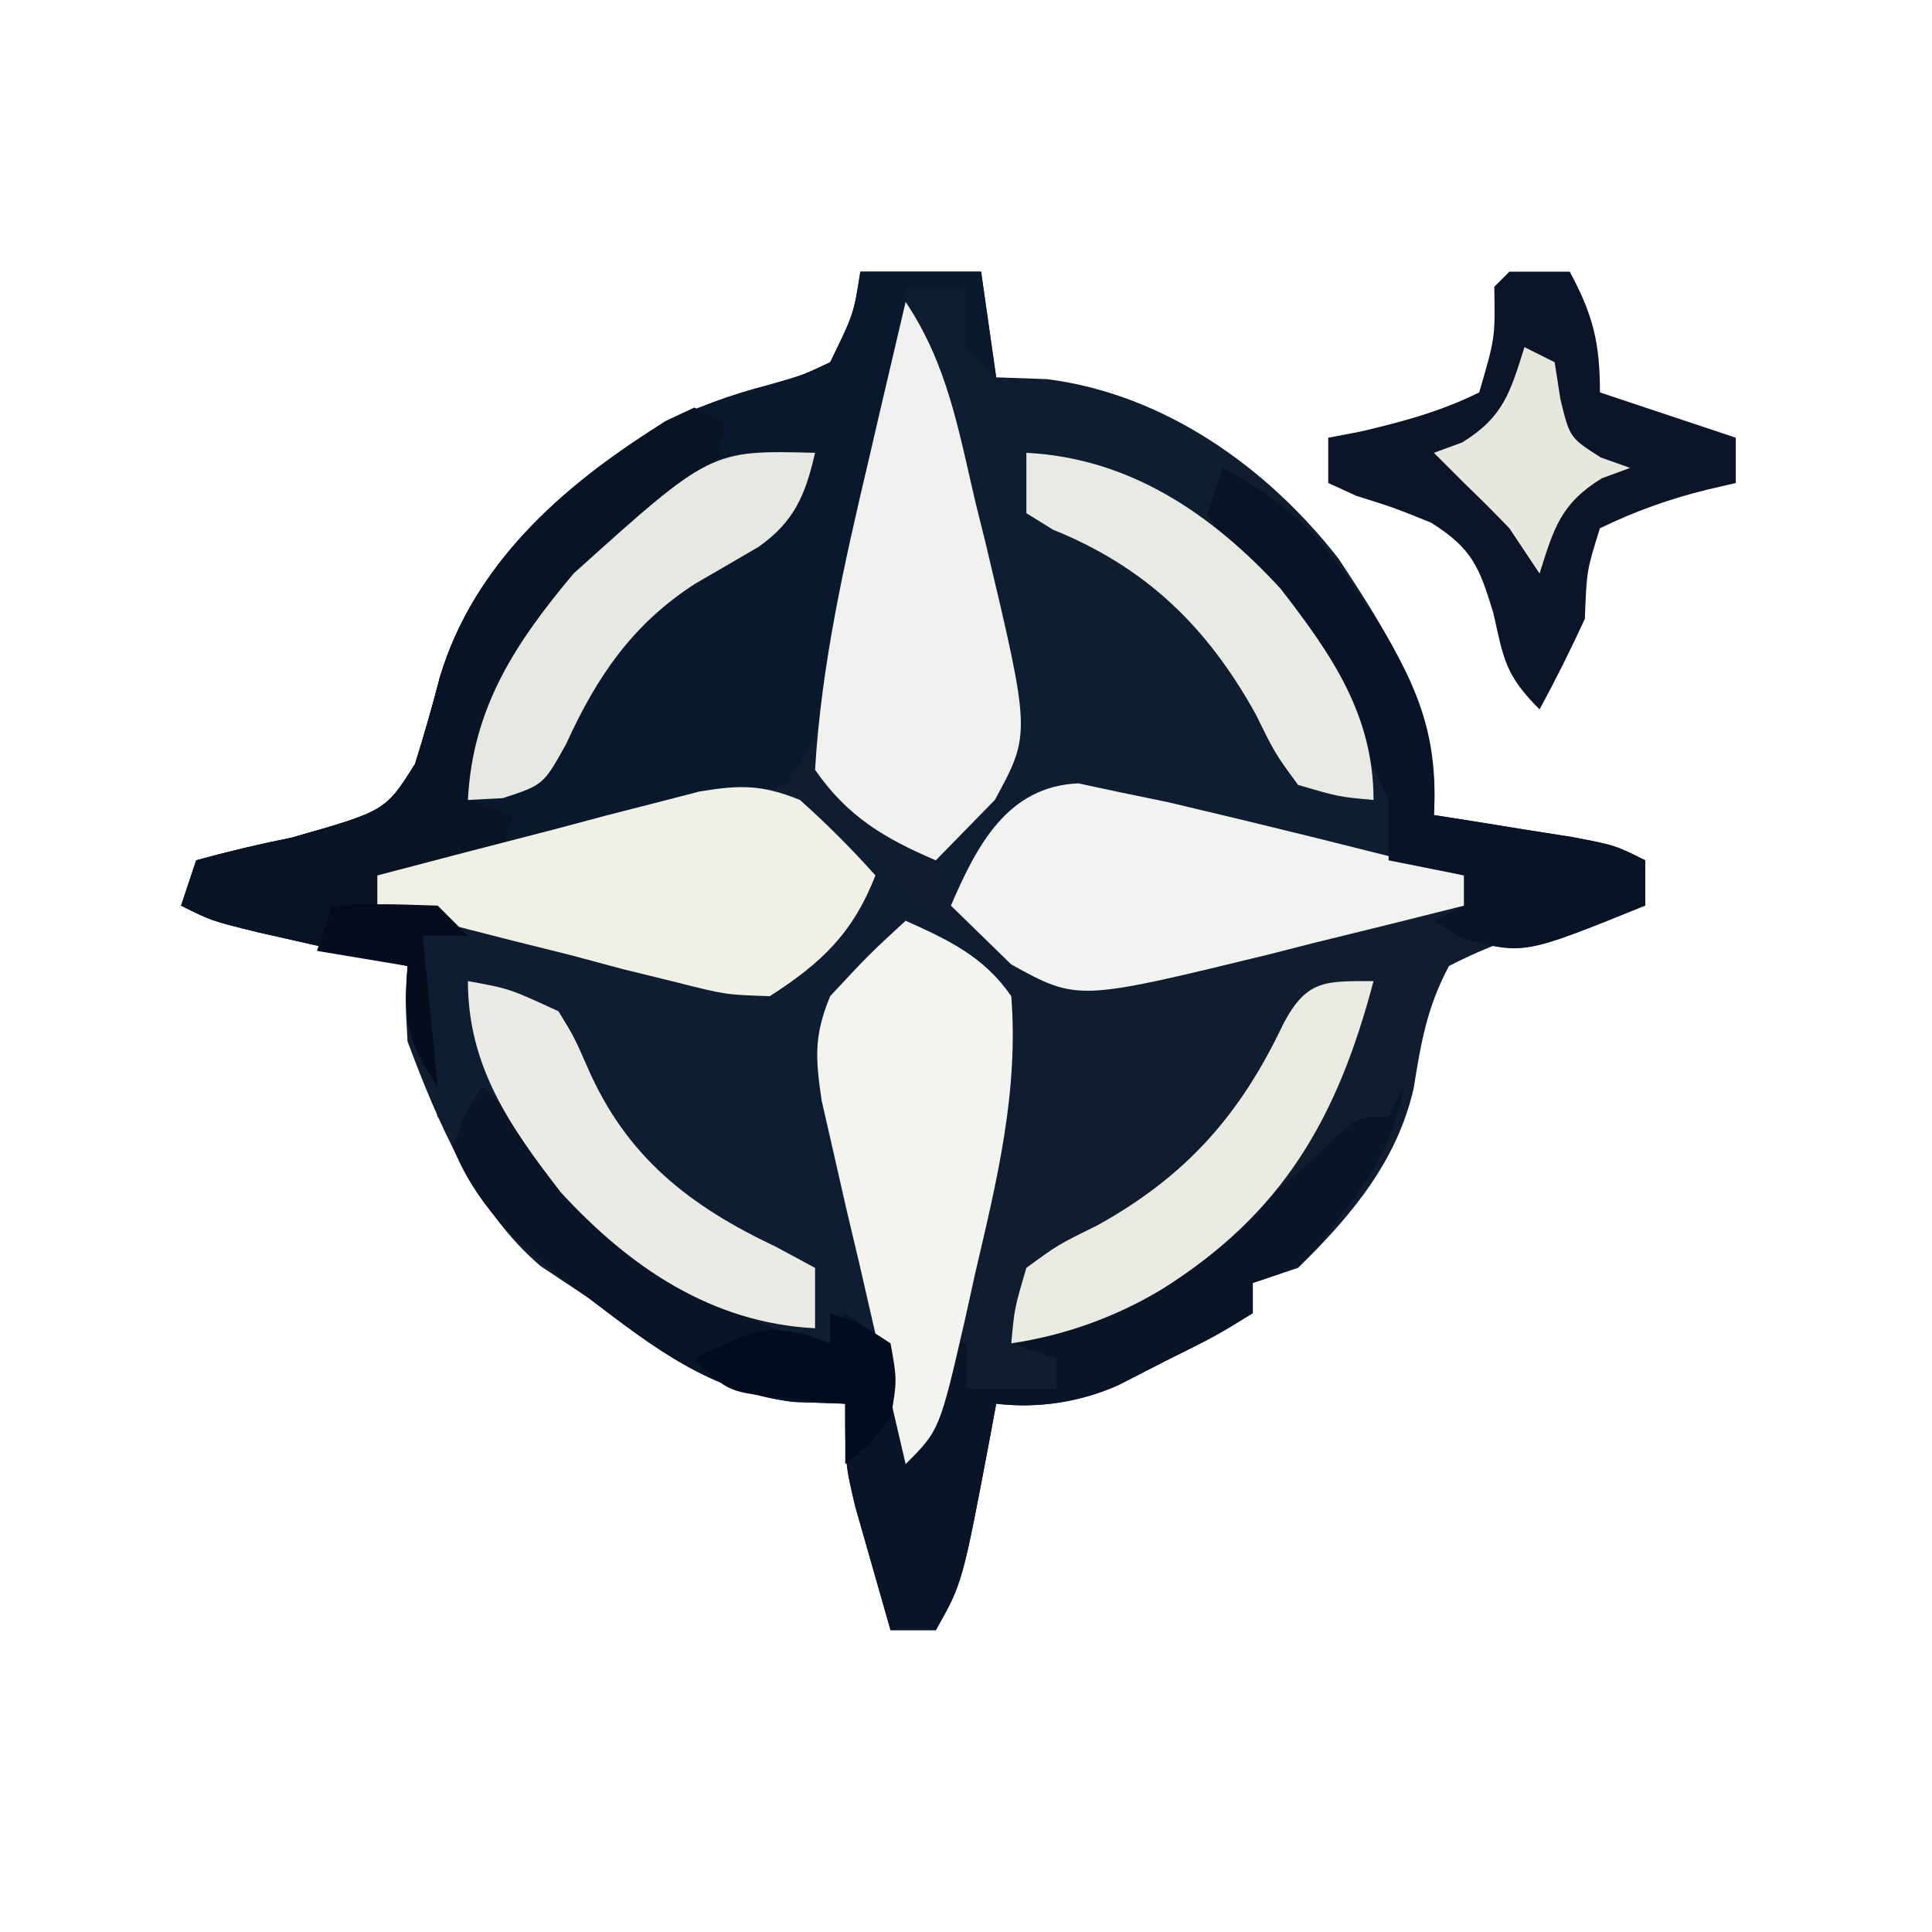
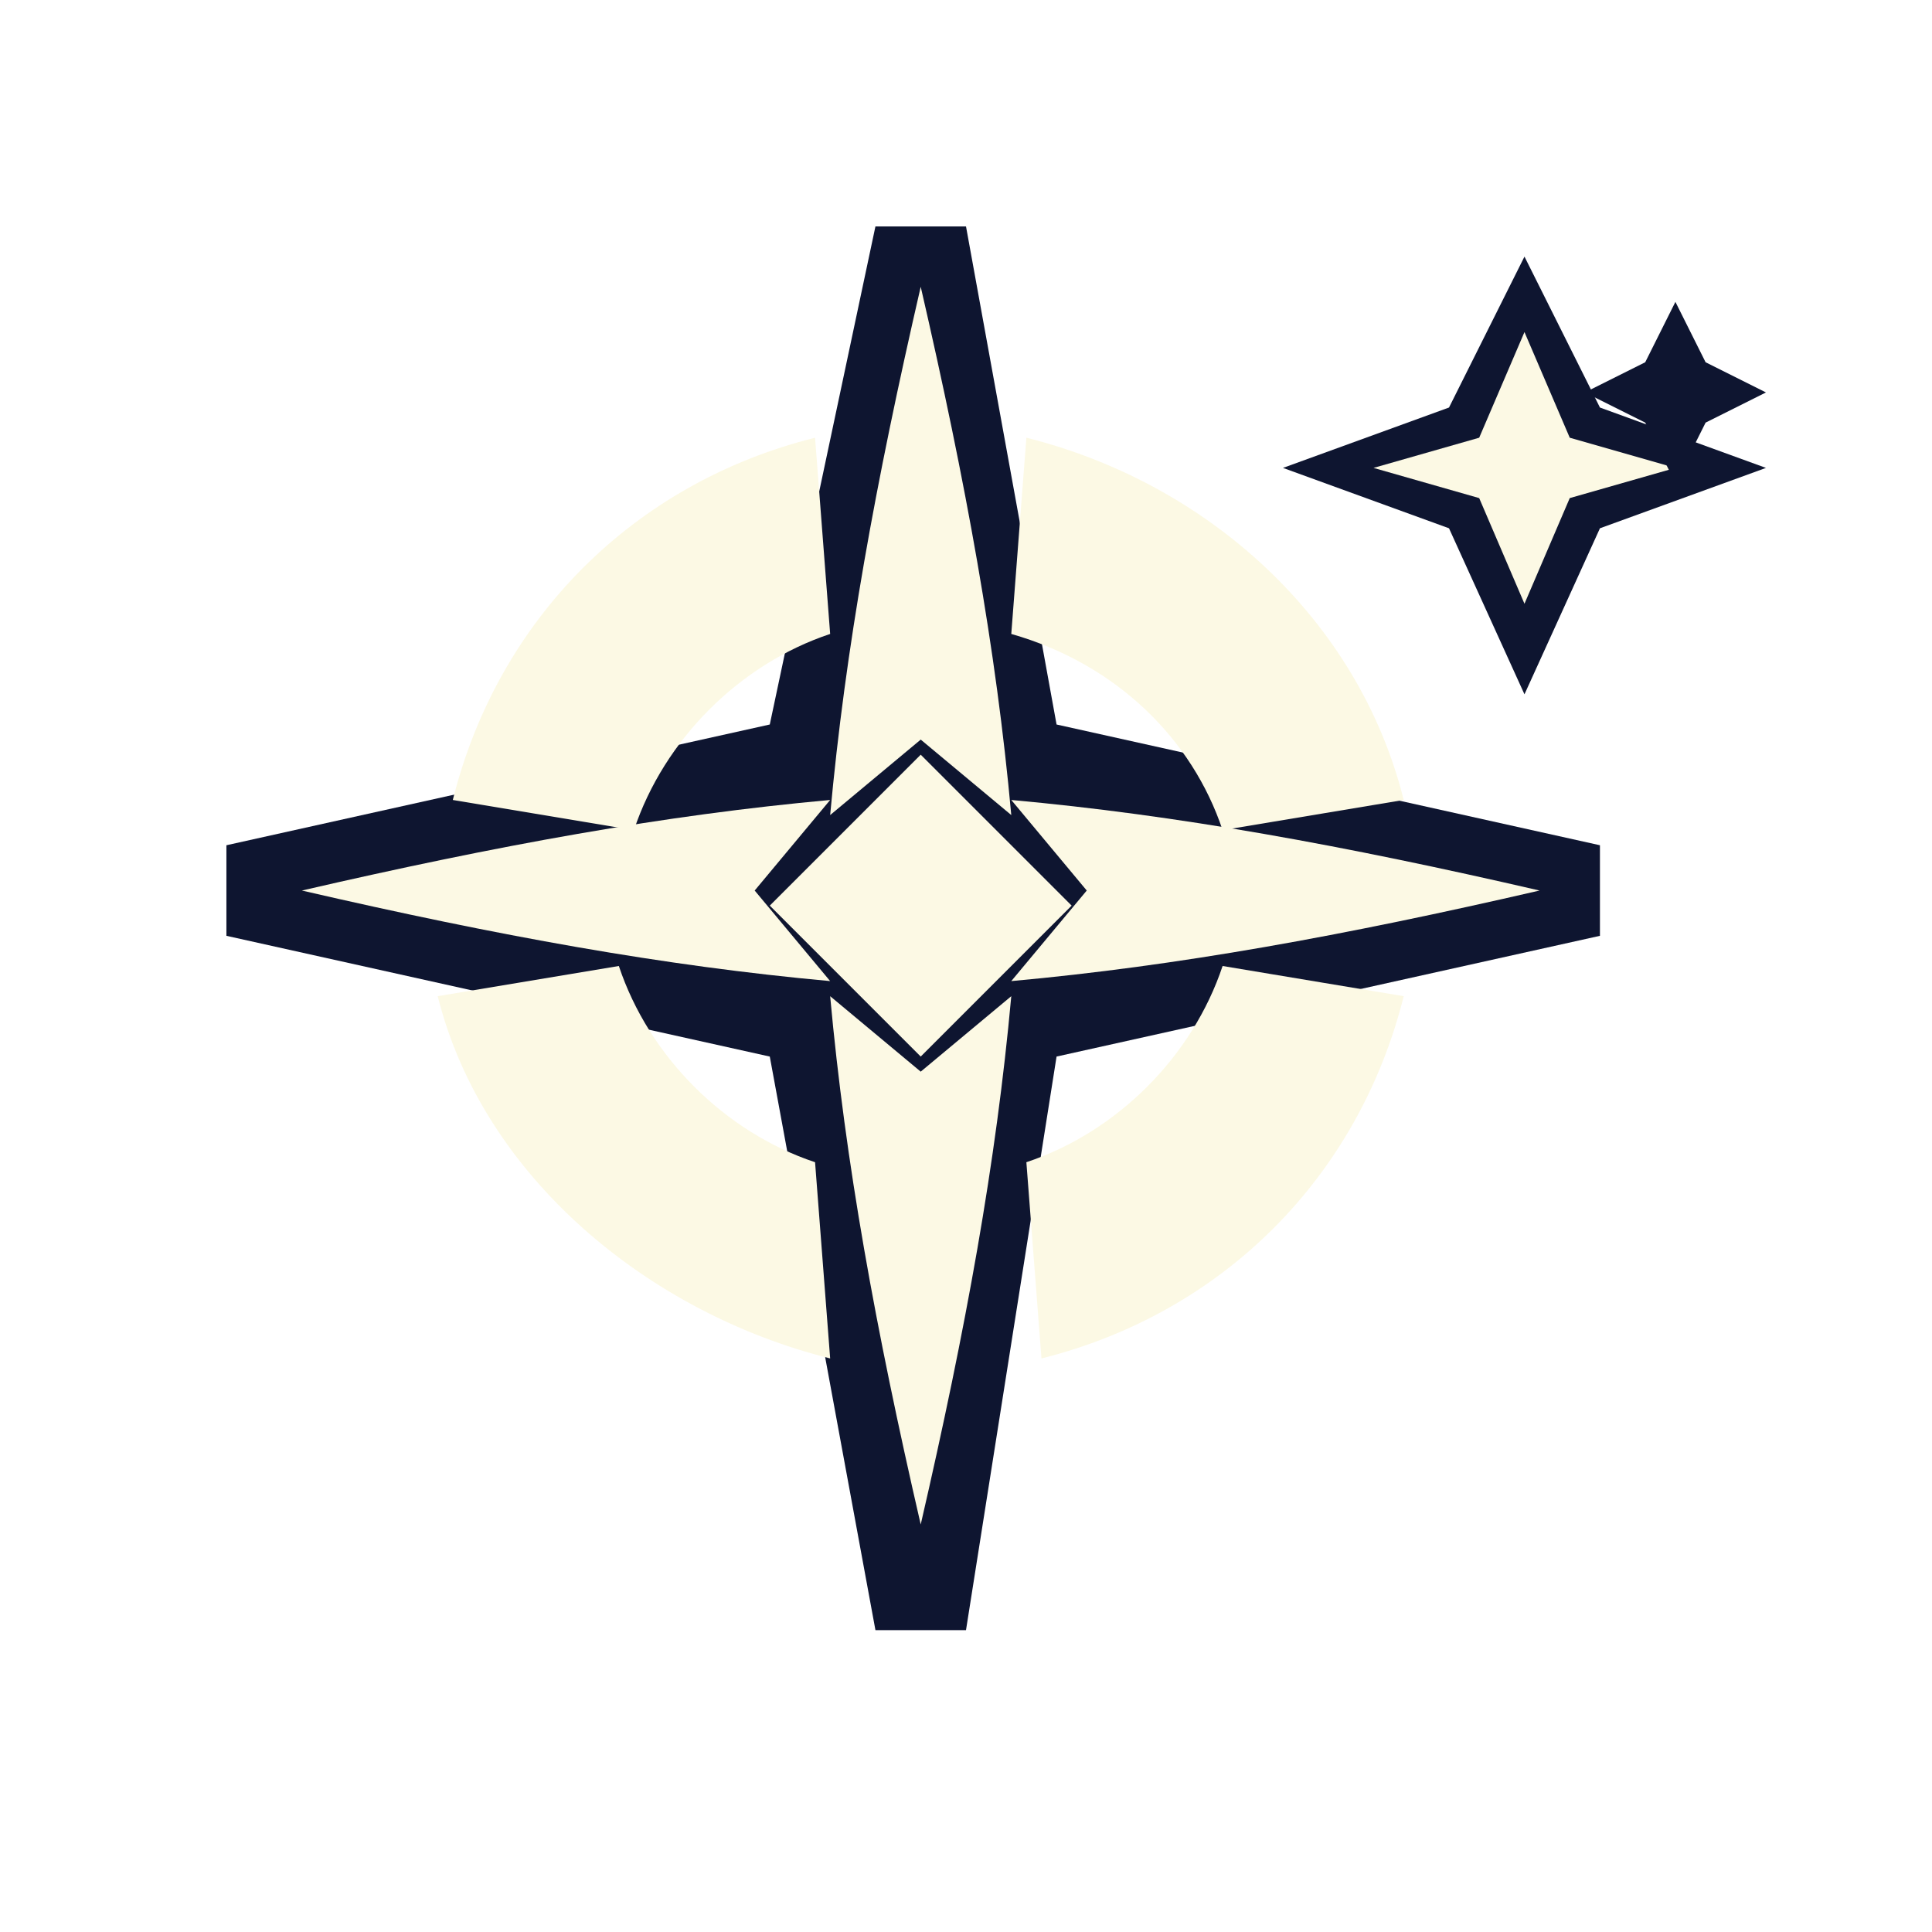
<svg xmlns="http://www.w3.org/2000/svg" width="128" height="128" viewBox="0 0 128 128">
-   <path fill="#0f1d2f" d="M57 18h8l1 7 3.38.12c7.74.99 14.56 5.81 19.3 11.89C92.24 42.4 95.4 47.39 95 54l2.55.4 3.33.54 3.3.52C107 56 107 56 109 57v3l-2.74.49c-3.71.85-6.87 1.76-10.26 3.51-1.46 2.73-1.85 5.05-2.34 8.1-1.1 4.84-4.15 8.47-7.66 11.9l-3 1v2c-2.45 1.51-2.45 1.51-5.69 3.12l-3.2 1.64A15.4 15.4 0 0 1 66 93l-.37 2.01C63.76 104.9 63.76 104.9 62 108h-3l-1.5-5.25-.84-2.95C56 97 56 97 56 93l-3.44-.12c-5.52-.69-9.22-3.6-13.56-6.88l-3.19-2.12C31.43 80.12 28.99 74.3 27 69c-.16-2.88-.16-2.88 0-5l-2.77-.62-3.61-.82-3.58-.81C14 61 14 61 12 60l1-3a90 90 0 0 1 6.31-1.5c6.23-1.77 6.23-1.77 8.19-4.89q.89-2.83 1.64-5.73c2.24-7.48 8.07-12.64 14.51-16.68a37 37 0 0 1 7.29-2.7c2.24-.64 2.24-.64 4.06-1.5 1.56-3.19 1.56-3.19 2-6" />
-   <path fill="#0e1d30" d="M60 19h4l1 6 1.72.08c5.75.42 9.66 1.38 14.28 4.92l-.02 2.39c.03 3.37 1.01 4.19 3.33 6.55A33 33 0 0 1 91 49l1.25 2.19C93 53 93 53 92 56l2.5.88L97 58v2q-5.03 1.27-10.06 2.5l-2.86.72c-12.54 3.06-12.54 3.06-17.04.79C64.57 61.7 63.09 60.26 62 57q-1.98-1.02-4-2c-2.31-1.56-2.31-1.56-4-4 0-6.57 1.86-12.84 3.54-19.15A97 97 0 0 0 60 19" />
-   <path fill="#0e1d32" d="M54.74 54.2q2.79 2.43 5.5 4.93l1.98 1.69c3.03 2.76 4.62 4.29 5.35 8.4a193 193 0 0 1-2.94 15.1l-.68 3.03c-1.7 7.4-1.7 7.4-3.95 9.65l-2-8-3.31.69-3.7.3c-1.45-1.3-1.45-1.3-3-3q-2.12-1.36-4.3-2.67c-4.71-3.06-7.66-6.64-10.7-11.32l-2 2-2-1c-.44-2.68-.44-2.68-.68-6l-.26-3.31-.05-2.7 1-1-4-1v-2l11.75-3.05 3.37-.9 3.24-.82 2.98-.78c3.52-.58 5.46-.26 8.4 1.76" />
-   <path fill="#09182c" d="M57 18h8l1 7-2-2v-4h-4l.18 2.77c0 5.51-1.63 10.69-3.06 15.98l-.81 3.15C54.27 48.6 54.27 48.6 52 52c-2.38.89-2.38.89-5.34 1.61l-3.22.79-3.38.79-3.36.82C28.48 58 28.48 58 25 58v2l6 1-3 1 1 10c-2.15-3.23-2.2-4.28-2-8l-2.77-.62-3.61-.82-3.58-.81C14 61 14 61 12 60l1-3a90 90 0 0 1 6.31-1.5c6.23-1.77 6.23-1.77 8.19-4.89q.89-2.83 1.64-5.73c2.24-7.48 8.07-12.64 14.51-16.68a37 37 0 0 1 7.29-2.7c2.24-.64 2.24-.64 4.06-1.5 1.56-3.19 1.56-3.19 2-6" />
-   <path fill="#091426" d="M32 72c2.45 2.38 4.74 4.62 6.69 7.44C42.88 84.08 48.81 87.8 55 89l1-2c3.61 2.4 3.85 3.95 5 8l1-6h2v3h6v-2l-3-1 2.75-1.25c7.09-3.33 12.94-6.66 18.58-12.25C90 74 90 74 92 74l1-2c-.62 3.35-1.83 5.48-3.88 8.19l-1.55 2.1C86 84 86 84 83 85v2c-2.45 1.51-2.45 1.51-5.69 3.12l-3.2 1.64A15.4 15.4 0 0 1 66 93l-.37 2.01C63.76 104.9 63.76 104.9 62 108h-3l-1.5-5.25-.84-2.95C56 97 56 97 56 93l-3.44-.12C47.05 92.19 43.32 89.3 39 86l-1.8-1.33C34 82.17 31.55 79.78 30 76c.81-2.31.81-2.31 2-4" />
-   <path fill="#0c1427" d="M100 18h4c1.55 2.87 2 4.73 2 8l9 3v3l-1.93.45A35 35 0 0 0 106 35c-.88 2.81-.88 2.81-1 6q-1.4 3.05-3 6c-2.28-2.28-2.37-3.31-3.06-6.38-.93-3.05-1.4-4.28-4.14-6-2.49-1-2.49-1-4.94-1.77L88 32v-3l2.15-.41c2.8-.66 5.27-1.32 7.85-2.59 1.06-3.62 1.06-3.62 1-7z" />
-   <path fill="#081324" d="m46 27 2 1c-.36 2.75-.76 3.79-2.89 5.64l-2.36 1.61C36.39 39.97 33.1 45.37 31 53l3 1-1 3c-1.85.51-1.85.51-4.06.69L25 58v2l6 1-3 1 1 10c-2.15-3.23-2.2-4.28-2-8l-2.77-.62-3.61-.82-3.58-.81C14 61 14 61 12 60l1-3a90 90 0 0 1 6.31-1.5c6.23-1.77 6.23-1.77 8.19-4.89q.89-2.83 1.64-5.73c2.32-7.75 8.38-12.71 14.94-16.98z" />
-   <path fill="#f0f1ef" d="M60 20c2.77 4.15 3.49 8.43 4.62 13.25l.7 2.82c2.98 12.55 2.98 12.55.59 16.93L62 57c-3.42-1.46-5.87-2.92-8-6 .42-7.03 1.95-13.73 3.56-20.56l.71-3.06z" />
-   <path fill="#f3f3ef" d="M60 61c2.87 1.29 5.19 2.38 7 5 .49 6.34-.94 12.16-2.38 18.31l-.67 3.04c-1.7 7.4-1.7 7.4-3.95 9.65q-1.55-6.62-3.06-13.25l-.9-3.8-.83-3.65-.77-3.37c-.42-2.82-.52-4.32.56-6.93 2.56-2.75 2.56-2.75 5-5" />
-   <path fill="#f2f2f1" d="m71.45 51.9 2.8.6 3.15.65A889 889 0 0 1 97 58v2q-5.02 1.27-10.07 2.5l-2.85.73C71.4 66.32 71.4 66.32 67 63.9L63 60c1.71-3.98 3.75-7.91 8.45-8.1" />
-   <path fill="#f1f0e7" d="M53 53a62 62 0 0 1 5 5c-1.5 3.83-3.56 5.79-7 8-2.95-.1-2.95-.1-6.18-.92l-3.5-.86-3.63-.97-3.69-.92q-4.52-1.14-9-2.33v-2q5.87-1.55 11.75-3.06l3.37-.9 3.24-.83 2.98-.77c2.71-.45 4.14-.46 6.66.56" />
-   <path fill="#081327" d="M81 31c3.97 2.09 6.18 4.17 8.69 7.88l1.76 2.55C94.03 45.71 95.29 48.96 95 54l2.55.4 3.33.54 3.3.52C107 56 107 56 109 57v3c-8.04 3.26-8.04 3.26-12.06 2.19L95 61l2-1v-2l-5-1v-4a71 71 0 0 0-11-17.34L80 34z" />
-   <path fill="#eaeae2" d="M91 65c-2.39 9.06-5.99 15.39-14.06 20.44A27 27 0 0 1 67 89c.21-2.32.21-2.32 1-5 2.07-1.52 2.07-1.52 4.69-2.81 5.88-3.26 9.47-7.3 12.34-13.37C86.58 64.91 87.75 65 91 65" />
-   <path fill="#eaeae5" d="M68 30c6.85.35 12.29 4.05 16.84 9C88.21 43.35 91 47.35 91 53c-2.32-.21-2.32-.21-5-1-1.52-2.07-1.52-2.07-2.81-4.69-3.21-5.78-7.25-9.72-13.43-12.22L68 34z" />
-   <path fill="#ebeae4" d="M31 65c2.75.5 2.75.5 6 2 1.04 1.7 1.04 1.7 1.94 3.75 2.58 5.91 6.74 9.15 12.5 11.87L54 84v4c-6.85-.35-12.29-4.05-16.84-9C33.79 74.65 31 70.65 31 65" />
-   <path fill="#e7e8e1" d="M54 30c-.64 2.79-1.37 4.55-3.74 6.23l-4.23 2.46c-4.13 2.67-6.5 6.15-8.53 10.62C36 52 36 52 33.31 52.88L31 53c.31-6.13 3.16-10.42 7-15 9.08-8.18 9.08-8.18 16-8" />
-   <path fill="#e7e7de" d="m101 23 2 1 .38 2.44c.62 2.56.62 2.56 2.68 3.87L108 31l-1.88.69c-2.73 1.69-3.17 3.3-4.12 6.31l-2-3q-1.47-1.53-3-3l-2-2 1.88-.69c2.73-1.69 3.17-3.3 4.12-6.31" />
-   <path fill="#020c1e" d="M55 87c2 .69 2 .69 4 2 .44 2.44.44 2.44 0 5-1.5 1.81-1.5 1.81-3 3v-4l-3.88-.38c-3.87-.37-3.87-.37-6.12-2.62 4.43-2.09 4.43-2.09 7.31-1.62L55 89z" />
-   <path fill="#050d1d" d="M22 60c3.38-.12 3.38-.12 7 0l2 2h-3l1 10c-2.15-3.23-2.2-4.28-2-8l-6-1z" />
+   <path fill="#0e1530" d="M58 15h6l6 33 36 8v6l-36 8-6 38h-6l-7-38-36-8v-6l36-8z" />
+   <path fill="#fcf9e4" d="M54 29c-12 3-21 12-24 24l12 2c2-6 7-11 13-13z" />
+   <path fill="#fcf9e4" d="M68 29l-1 13c7 2 12 7 14 13l12-2c-3-12-13-21-25-24z" />
+   <path fill="#fcf9e4" d="M93 66l-12-2c-2 6-7 11-13 13l1 13c12-3 21-12 24-24z" />
+   <path fill="#fcf9e4" d="M55 90l-1-13c-6-2-11-7-13-13l-12 2c3 12 14 21 26 24z" />
+   <path fill="#fcf9e4" d="M61 19c3 13 5 24 6 35l-6-5-6 5c1-11 3-22 6-35z" />
+   <path fill="#fcf9e4" d="M102 59c-13 3-24 5-35 6l5-6-5-6c11 1 22 3 35 6z" />
+   <path fill="#fcf9e4" d="M61 101c-3-13-5-24-6-35l6 5 6-5c-1 11-3 22-6 35z" />
+   <path fill="#fcf9e4" d="M20 59c13-3 24-5 35-6l-5 6 5 6c-11-1-22-3-35-6z" />
+   <path fill="#fcf9e4" d="M61 50l10 10-10 10-10-10z" />
+   <path fill="#0e1530" d="M101 17l5 10 11 4-11 4-5 11-5-11-11-4 11-4z" />
+   <path fill="#fcf9e4" d="M101 22l3 7 7 2-7 2-3 7-3-7-7-2 7-2z" />
+   <path fill="#0e1530" d="M111 20l2 4 4 2-4 2-2 4-2-4-4-2 4-2z" />
</svg>
